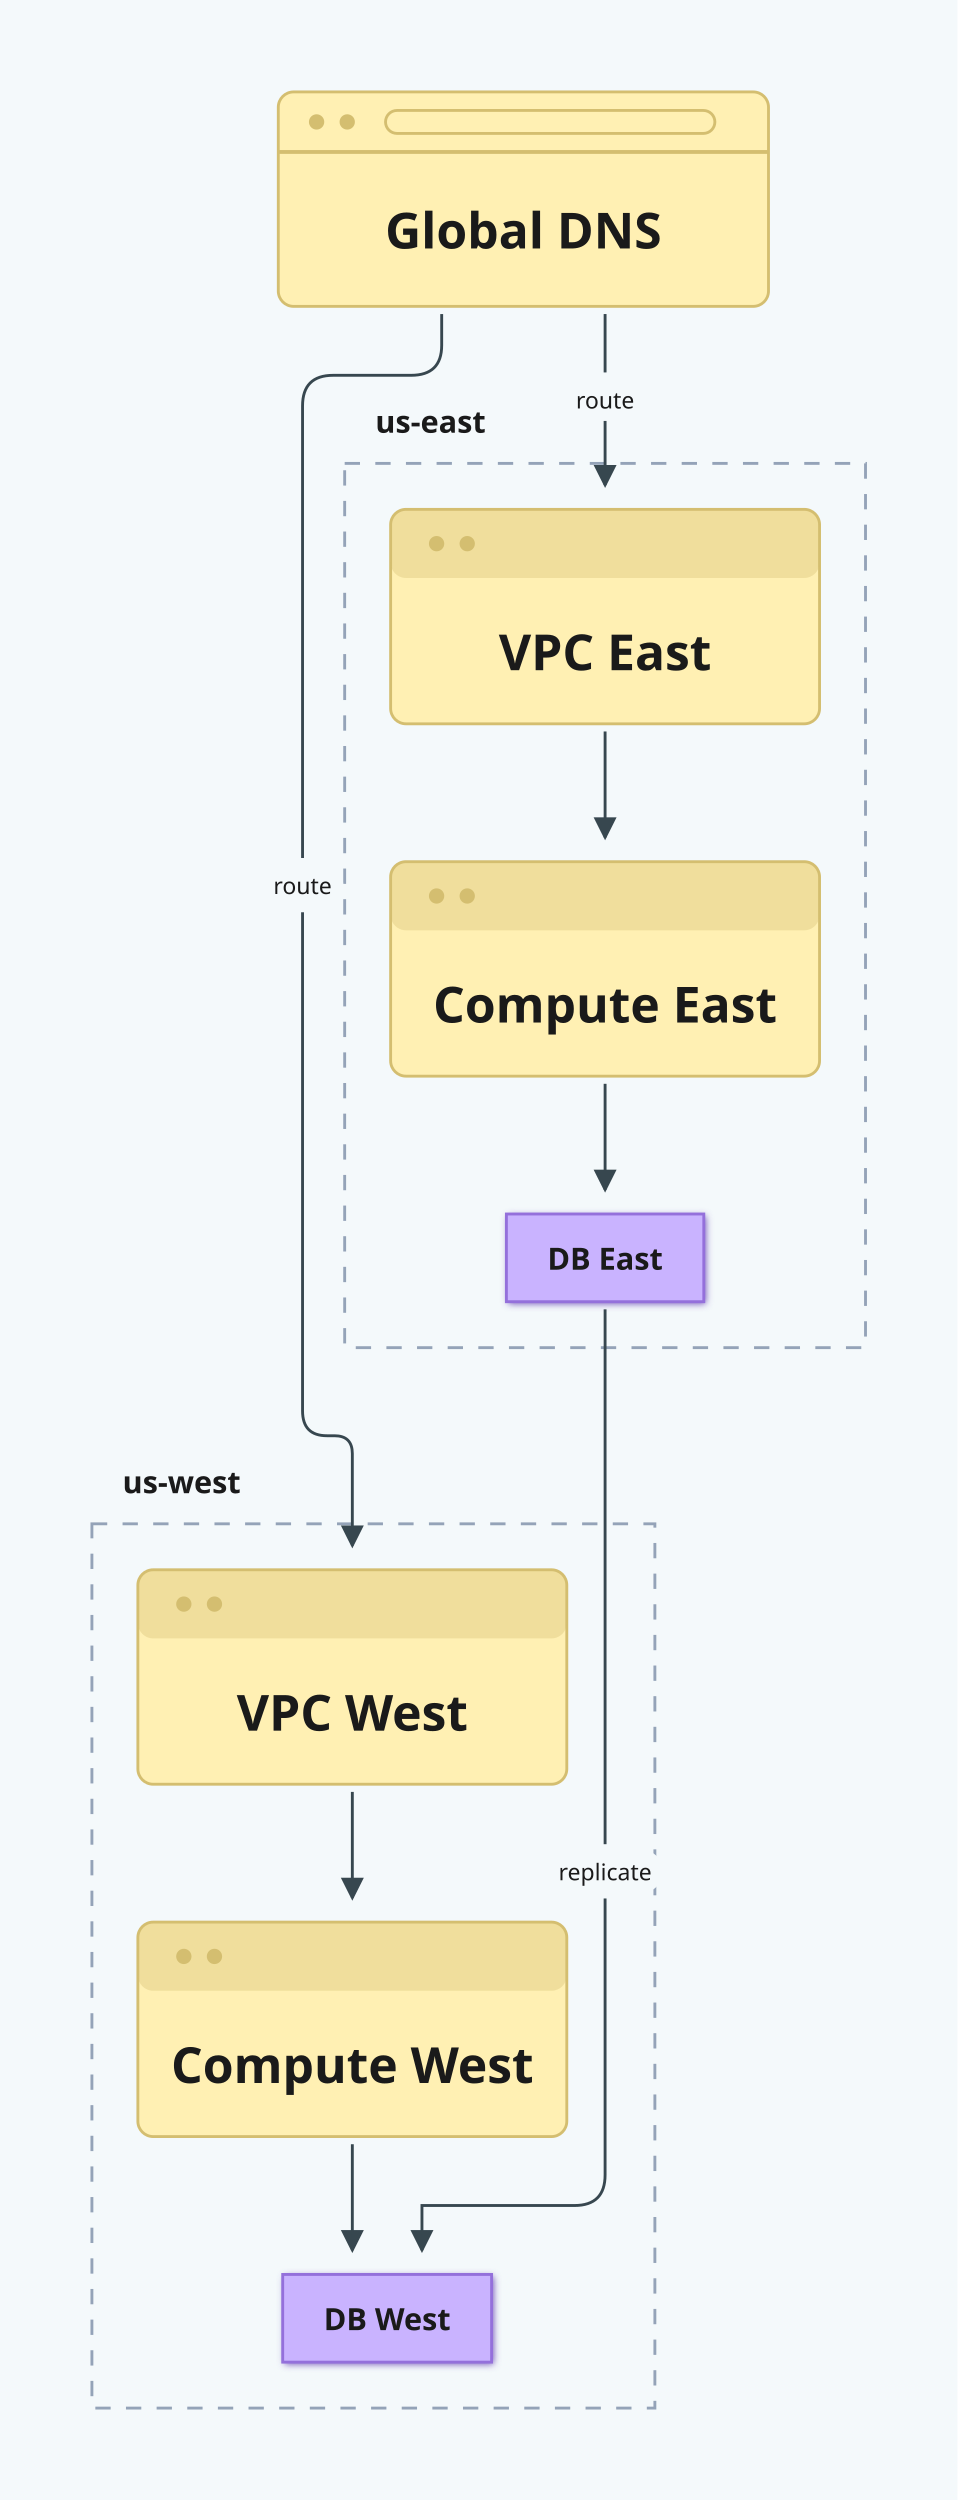
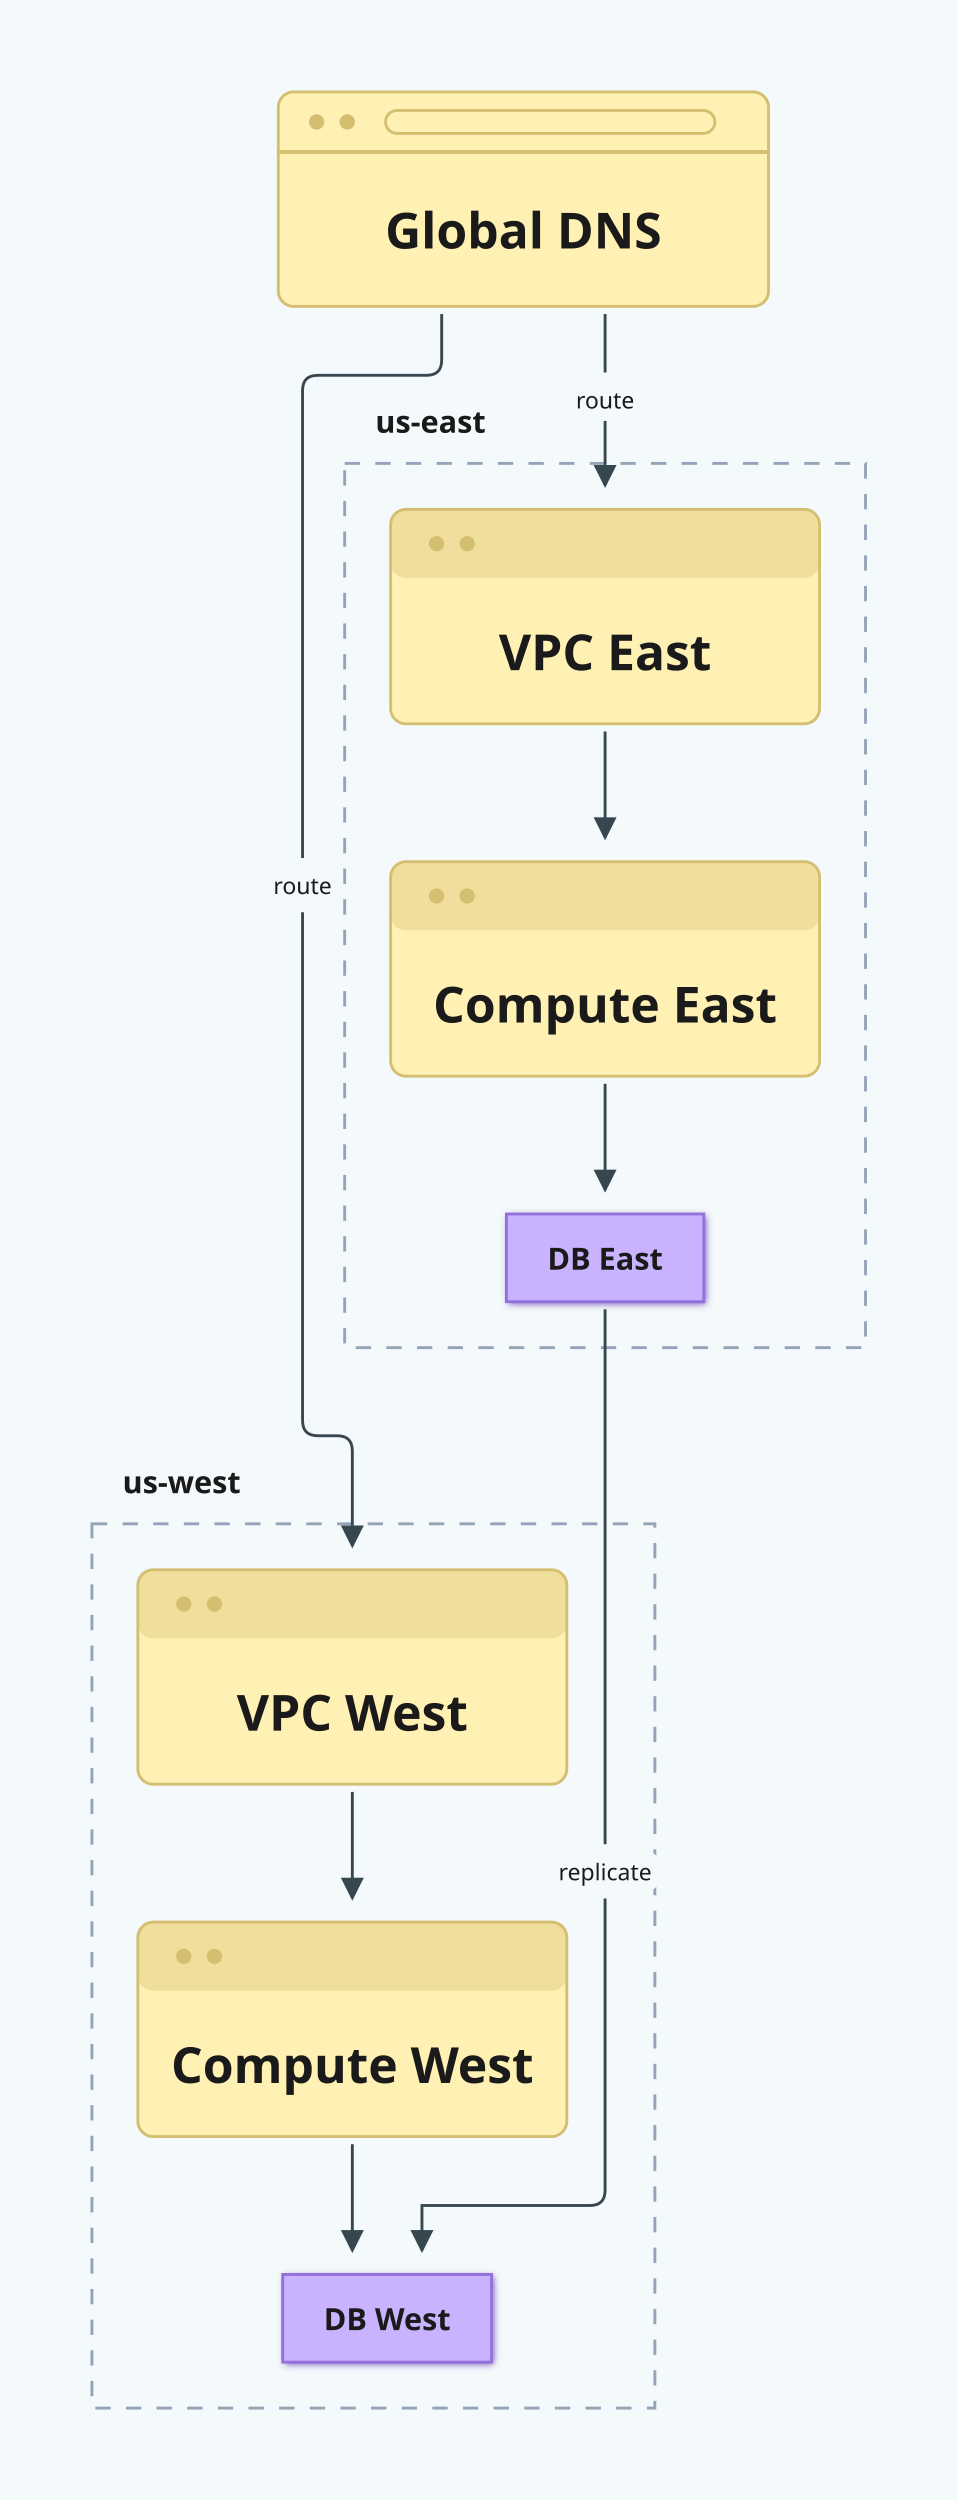
<svg xmlns="http://www.w3.org/2000/svg" viewBox="0 0 250 652.792">
  <defs>
    <filter id="cora-shadow-blur" x="-50%" y="-50%" width="200%" height="200%">
      <feGaussianBlur stdDeviation="1" />
    </filter>
    <marker id="cora-marker-arrow" markerWidth="8" markerHeight="8" refX="7" refY="4" orient="auto" markerUnits="strokeWidth">
      <path d="M 0 0 L 8 4 L 0 8 z" fill="#37474F" />
    </marker>
    <marker id="cora-marker-circle" markerWidth="8" markerHeight="8" refX="4" refY="4" orient="auto" markerUnits="strokeWidth">
      <circle cx="4" cy="4" r="3" fill="none" stroke="#37474F" stroke-width="1.5" />
    </marker>
    <marker id="cora-marker-filled-circle" markerWidth="8" markerHeight="8" refX="4" refY="4" orient="auto" markerUnits="strokeWidth">
      <circle cx="4" cy="4" r="3" fill="#37474F" />
    </marker>
  </defs>
  <rect x="0" y="0" width="250" height="652.792" fill="#F4F9FB" />
  <g id="groups">
    <g>
      <rect x="90" y="121" width="136" height="230.896" fill="none" stroke="#94A3B8" stroke-width="0.75" stroke-dasharray="4 4" />
      <text x="98" y="113" font-family="'Noto Sans', sans-serif" font-size="8" font-weight="600" fill="#1A1A1A">us-east</text>
    </g>
    <g>
      <rect x="24" y="397.896" width="147" height="230.896" fill="none" stroke="#94A3B8" stroke-width="0.75" stroke-dasharray="4 4" />
      <text x="32" y="389.896" font-family="'Noto Sans', sans-serif" font-size="8" font-weight="600" fill="#1A1A1A">us-west</text>
    </g>
  </g>
  <g id="nodes">
    <g>
      <rect x="72.667" y="24" width="128" height="56" rx="4" ry="4" fill="#FFF0B3" stroke="#D4BE70" stroke-width="0.75" />
      <line x1="72.667" y1="39.68" x2="200.667" y2="39.68" stroke="#D4BE70" stroke-width="1" />
      <circle cx="82.667" cy="31.84" r="2" fill="#D4BE70" />
      <circle cx="90.667" cy="31.84" r="2" fill="#D4BE70" />
      <rect x="100.667" y="28.84" width="86" height="6" rx="3" fill="#FFF0B3" stroke="#D4BE70" stroke-width="0.75" />
      <text x="136.667" y="64.884" text-anchor="middle" font-family="'Noto Sans', sans-serif" font-size="13" font-weight="600" fill="#1A1A1A">Global DNS</text>
    </g>
    <g>
      <rect x="102" y="133" width="112" height="56" rx="4" ry="4" fill="#FFF0B3" stroke="#D4BE70" stroke-width="0.75" />
      <rect x="102" y="133" width="112" height="17.92" rx="4" ry="4" fill="#D4BE70" opacity="0.35" />
      <circle cx="114" cy="141.96" r="2" fill="#D4BE70" />
      <circle cx="122" cy="141.96" r="2" fill="#D4BE70" />
      <text x="158" y="175.004" text-anchor="middle" font-family="'Noto Sans', sans-serif" font-size="13" font-weight="600" fill="#1A1A1A">VPC East</text>
    </g>
    <g>
      <rect x="102" y="225" width="112" height="56" rx="4" ry="4" fill="#FFF0B3" stroke="#D4BE70" stroke-width="0.75" />
      <rect x="102" y="225" width="112" height="17.92" rx="4" ry="4" fill="#D4BE70" opacity="0.35" />
      <circle cx="114" cy="233.96" r="2" fill="#D4BE70" />
      <circle cx="122" cy="233.96" r="2" fill="#D4BE70" />
      <text x="158" y="267.004" text-anchor="middle" font-family="'Noto Sans', sans-serif" font-size="13" font-weight="600" fill="#1A1A1A">Compute East</text>
    </g>
    <g>
      <g filter="url(#cora-shadow-blur)">
        <rect x="132.728" y="317.5" width="51.544" height="22.896" fill="#7050B8" />
      </g>
      <rect x="132.228" y="317" width="51.544" height="22.896" fill="#C9B3FF" stroke="#9470DB" stroke-width="0.75" />
      <text x="158" y="331.552" text-anchor="middle" font-family="'Noto Sans', sans-serif" font-size="8" font-weight="600" fill="#1A1A1A">DB East</text>
    </g>
    <g>
      <rect x="36" y="409.896" width="112" height="56" rx="4" ry="4" fill="#FFF0B3" stroke="#D4BE70" stroke-width="0.75" />
      <rect x="36" y="409.896" width="112" height="17.92" rx="4" ry="4" fill="#D4BE70" opacity="0.35" />
      <circle cx="48" cy="418.856" r="2" fill="#D4BE70" />
      <circle cx="56" cy="418.856" r="2" fill="#D4BE70" />
      <text x="92" y="451.9" text-anchor="middle" font-family="'Noto Sans', sans-serif" font-size="13" font-weight="600" fill="#1A1A1A">VPC West</text>
    </g>
    <g>
      <rect x="36" y="501.896" width="112" height="56" rx="4" ry="4" fill="#FFF0B3" stroke="#D4BE70" stroke-width="0.75" />
      <rect x="36" y="501.896" width="112" height="17.92" rx="4" ry="4" fill="#D4BE70" opacity="0.35" />
      <circle cx="48" cy="510.856" r="2" fill="#D4BE70" />
      <circle cx="56" cy="510.856" r="2" fill="#D4BE70" />
      <text x="92" y="543.9" text-anchor="middle" font-family="'Noto Sans', sans-serif" font-size="13" font-weight="600" fill="#1A1A1A">Compute West</text>
    </g>
    <g>
      <g filter="url(#cora-shadow-blur)">
        <rect x="74.319" y="594.396" width="54.544" height="22.896" fill="#7050B8" />
      </g>
      <rect x="73.819" y="593.896" width="54.544" height="22.896" fill="#C9B3FF" stroke="#9470DB" stroke-width="0.75" />
      <text x="101.091" y="608.448" text-anchor="middle" font-family="'Noto Sans', sans-serif" font-size="8" font-weight="600" fill="#1A1A1A">DB West</text>
    </g>
  </g>
  <g id="edges">
    <path d="M 158 82 L 158 97.249 M 158 102.67 L 158 126.67" fill="none" stroke="#37474F" stroke-width="0.75" marker-end="url(#cora-marker-arrow)" />
-     <path d="M 115.333 82 L 115.333 90.16 Q 115.333 98 107.333 98 L 87 98 Q 79 98 79 106 L 79 224.03 M 79 238.202 L 79 368.396 Q 79 374.896 85.37 374.896 L 87.33 374.896 Q 92 374.896 92 379.566 L 92 403.566" fill="none" stroke="#37474F" stroke-width="0.75" marker-end="url(#cora-marker-arrow)" />
+     <path d="M 115.333 82 L 115.333 94 Q 115.333 98 111.333 98 L 83 98 Q 79 98 79 102 L 79 224.03 M 79 238.202 L 79 370.896 Q 79 374.896 83 374.896 L 88 374.896 Q 92 374.896 92 378.896 L 92 403.566" fill="none" stroke="#37474F" stroke-width="0.75" marker-end="url(#cora-marker-arrow)" />
    <path d="M 158 191 L 158 218.67" fill="none" stroke="#37474F" stroke-width="0.75" marker-end="url(#cora-marker-arrow)" />
    <path d="M 158 283 L 158 310.67" fill="none" stroke="#37474F" stroke-width="0.75" marker-end="url(#cora-marker-arrow)" />
    <path d="M 92 467.896 L 92 495.566" fill="none" stroke="#37474F" stroke-width="0.75" marker-end="url(#cora-marker-arrow)" />
    <path d="M 92 559.896 L 92 587.566" fill="none" stroke="#37474F" stroke-width="0.75" marker-end="url(#cora-marker-arrow)" />
-     <path d="M 158 341.896 L 158 481.554 M 158 495.726 L 158 567.896 Q 158 575.896 150 575.896 L 110.181 575.896 L 110.181 587.566" fill="none" stroke="#37474F" stroke-width="0.75" marker-end="url(#cora-marker-arrow)" />
+     <path d="M 158 341.896 L 158 481.554 M 158 495.726 L 158 571.896 Q 158 575.896 154 575.896 L 110.181 575.896 L 110.181 587.566" fill="none" stroke="#37474F" stroke-width="0.75" marker-end="url(#cora-marker-arrow)" />
  </g>
  <g id="edge-labels">
    <g>
      <rect x="147.377" y="98.749" width="21.246" height="11.172" rx="5.586" ry="5.586" fill="#F4F9FB" />
      <text x="158" y="106.663" text-anchor="middle" font-family="'Noto Sans', sans-serif" font-size="6" font-weight="400" fill="#1A1A1A">route</text>
    </g>
    <g>
      <rect x="68.377" y="225.53" width="21.246" height="11.172" rx="5.586" ry="5.586" fill="#F4F9FB" />
      <text x="79" y="233.444" text-anchor="middle" font-family="'Noto Sans', sans-serif" font-size="6" font-weight="400" fill="#1A1A1A">route</text>
    </g>
    <g>
      <rect x="142.838" y="483.054" width="30.324" height="11.172" rx="5.586" ry="5.586" fill="#F4F9FB" />
      <text x="158" y="490.968" text-anchor="middle" font-family="'Noto Sans', sans-serif" font-size="6" font-weight="400" fill="#1A1A1A">replicate</text>
    </g>
  </g>
</svg>
